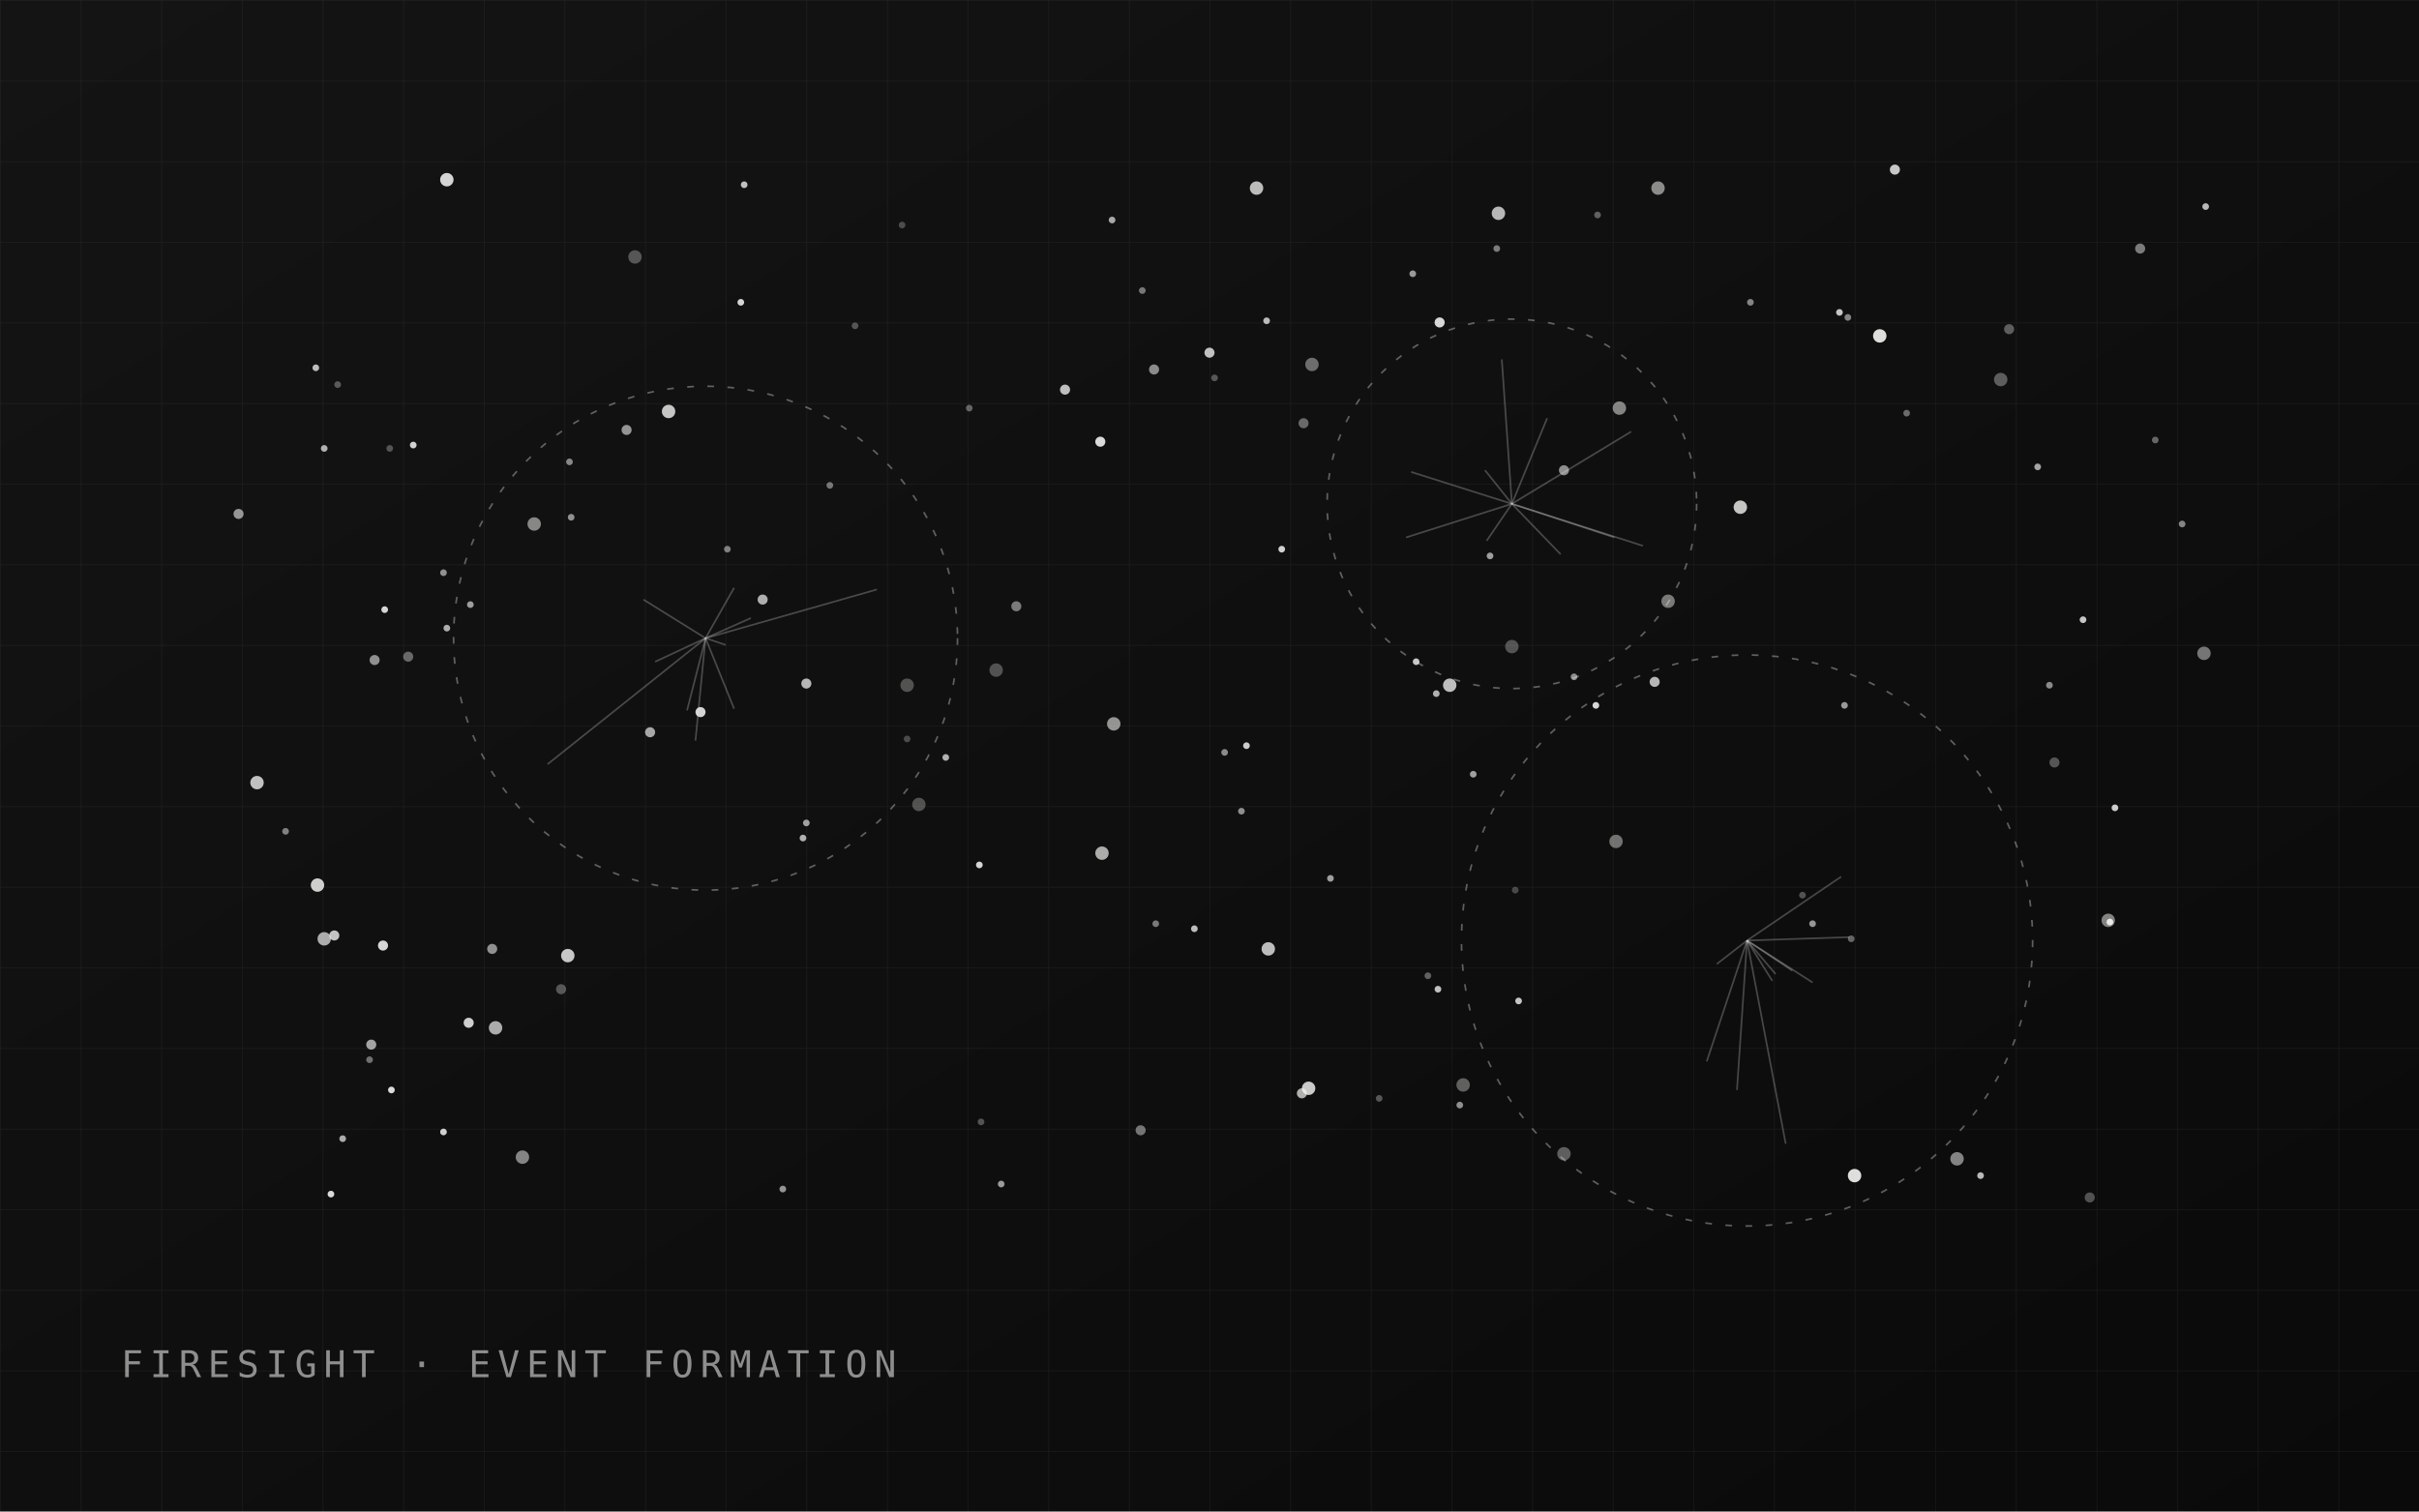
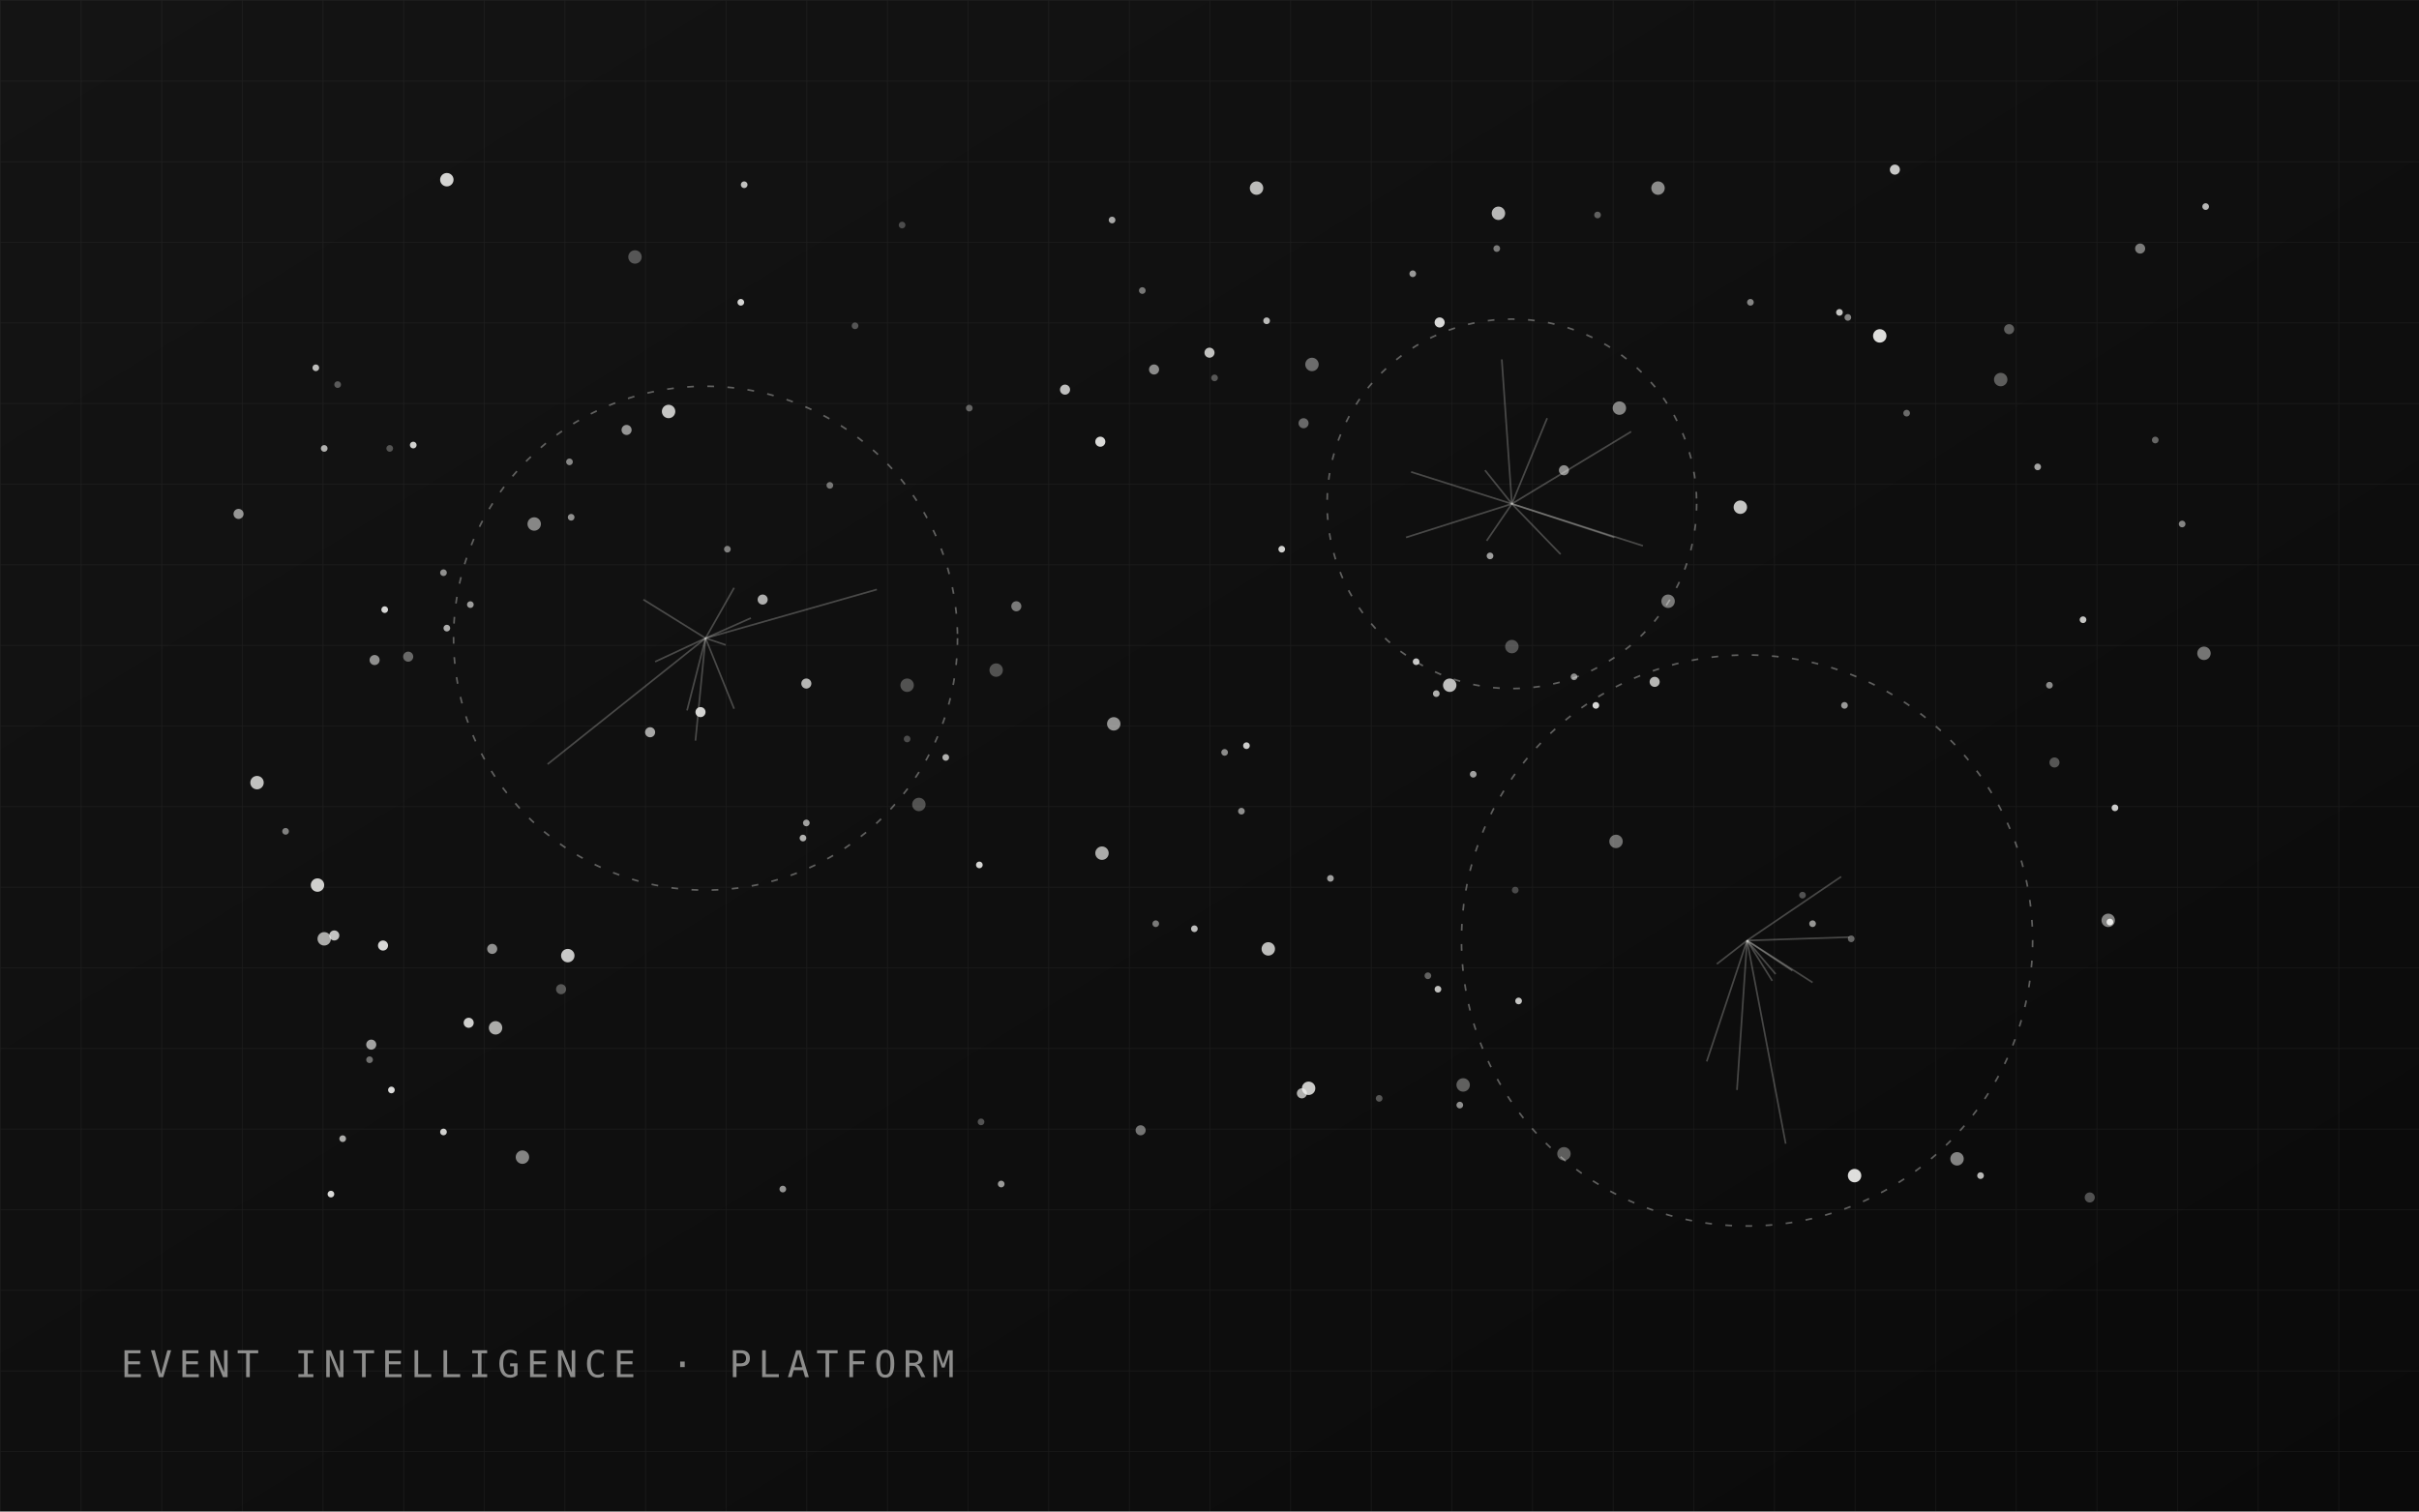
<svg xmlns="http://www.w3.org/2000/svg" viewBox="0 0 1440 900" width="1440" height="900">
  <defs>
    <linearGradient id="g" x1="0" y1="0" x2="1" y2="1">
      <stop offset="0" stop-color="#141414" />
      <stop offset="1" stop-color="#0a0a0a" />
    </linearGradient>
    <pattern id="grid" width="48" height="48" patternUnits="userSpaceOnUse">
      <path d="M48 0H0V48" fill="none" stroke="#ffffff" stroke-opacity="0.05" />
    </pattern>
  </defs>
  <rect width="1440" height="900" fill="url(#g)" />
  <rect width="1440" height="900" fill="url(#grid)" />
  <circle cx="509" cy="194" r="2" fill="#f5f5f3" fill-opacity="0.30" />
  <circle cx="763" cy="327" r="2" fill="#f5f5f3" fill-opacity="0.84" />
  <circle cx="378" cy="153" r="4" fill="#f5f5f3" fill-opacity="0.30" />
  <circle cx="229" cy="363" r="2" fill="#f5f5f3" fill-opacity="0.87" />
  <circle cx="877" cy="461" r="2" fill="#f5f5f3" fill-opacity="0.63" />
  <circle cx="596" cy="705" r="2" fill="#f5f5f3" fill-opacity="0.61" />
  <circle cx="280" cy="360" r="2" fill="#f5f5f3" fill-opacity="0.62" />
  <circle cx="792" cy="523" r="2" fill="#f5f5f3" fill-opacity="0.63" />
  <circle cx="887" cy="331" r="2" fill="#f5f5f3" fill-opacity="0.62" />
  <circle cx="863" cy="408" r="4" fill="#f5f5f3" fill-opacity="0.76" />
  <circle cx="679" cy="673" r="3" fill="#f5f5f3" fill-opacity="0.44" />
  <circle cx="1073" cy="533" r="2" fill="#f5f5f3" fill-opacity="0.30" />
  <circle cx="480" cy="407" r="3" fill="#f5f5f3" fill-opacity="0.72" />
  <circle cx="466" cy="708" r="2" fill="#f5f5f3" fill-opacity="0.58" />
  <circle cx="318" cy="312" r="4" fill="#f5f5f3" fill-opacity="0.52" />
  <circle cx="1274" cy="148" r="3" fill="#f5f5f3" fill-opacity="0.47" />
  <circle cx="540" cy="408" r="4" fill="#f5f5f3" fill-opacity="0.29" />
  <circle cx="232" cy="267" r="2" fill="#f5f5f3" fill-opacity="0.29" />
  <circle cx="962" cy="501" r="4" fill="#f5f5f3" fill-opacity="0.43" />
  <circle cx="583" cy="515" r="2" fill="#f5f5f3" fill-opacity="0.86" />
  <circle cx="547" cy="479" r="4" fill="#f5f5f3" fill-opacity="0.29" />
  <circle cx="1042" cy="180" r="2" fill="#f5f5f3" fill-opacity="0.51" />
  <circle cx="1220" cy="408" r="2" fill="#f5f5f3" fill-opacity="0.54" />
  <circle cx="779" cy="648" r="4" fill="#f5f5f3" fill-opacity="0.81" />
  <circle cx="454" cy="357" r="3" fill="#f5f5f3" fill-opacity="0.69" />
  <circle cx="577" cy="243" r="2" fill="#f5f5f3" fill-opacity="0.36" />
  <circle cx="398" cy="245" r="4" fill="#f5f5f3" fill-opacity="0.79" />
  <circle cx="339" cy="275" r="2" fill="#f5f5f3" fill-opacity="0.52" />
  <circle cx="563" cy="451" r="2" fill="#f5f5f3" fill-opacity="0.70" />
  <circle cx="739" cy="483" r="2" fill="#f5f5f3" fill-opacity="0.55" />
  <circle cx="1165" cy="690" r="4" fill="#f5f5f3" fill-opacity="0.51" />
  <circle cx="593" cy="399" r="4" fill="#f5f5f3" fill-opacity="0.29" />
  <circle cx="201" cy="229" r="2" fill="#f5f5f3" fill-opacity="0.32" />
  <circle cx="841" cy="163" r="2" fill="#f5f5f3" fill-opacity="0.60" />
  <circle cx="1259" cy="481" r="2" fill="#f5f5f3" fill-opacity="0.82" />
  <circle cx="857" cy="192" r="3" fill="#f5f5f3" fill-opacity="0.87" />
  <circle cx="843" cy="394" r="2" fill="#f5f5f3" fill-opacity="0.80" />
  <circle cx="1312" cy="389" r="4" fill="#f5f5f3" fill-opacity="0.45" />
  <circle cx="293" cy="565" r="3" fill="#f5f5f3" fill-opacity="0.56" />
  <circle cx="950" cy="420" r="2" fill="#f5f5f3" fill-opacity="0.87" />
  <circle cx="754" cy="191" r="2" fill="#f5f5f3" fill-opacity="0.74" />
  <circle cx="478" cy="499" r="2" fill="#f5f5f3" fill-opacity="0.70" />
  <circle cx="433" cy="327" r="2" fill="#f5f5f3" fill-opacity="0.48" />
  <circle cx="387" cy="436" r="3" fill="#f5f5f3" fill-opacity="0.66" />
  <circle cx="856" cy="589" r="2" fill="#f5f5f3" fill-opacity="0.77" />
  <circle cx="1102" cy="559" r="2" fill="#f5f5f3" fill-opacity="0.38" />
  <circle cx="711" cy="553" r="2" fill="#f5f5f3" fill-opacity="0.76" />
  <circle cx="687" cy="220" r="3" fill="#f5f5f3" fill-opacity="0.54" />
  <circle cx="1244" cy="713" r="3" fill="#f5f5f3" fill-opacity="0.30" />
  <circle cx="243" cy="391" r="3" fill="#f5f5f3" fill-opacity="0.38" />
  <circle cx="869" cy="658" r="2" fill="#f5f5f3" fill-opacity="0.56" />
  <circle cx="904" cy="596" r="2" fill="#f5f5f3" fill-opacity="0.79" />
  <circle cx="264" cy="341" r="2" fill="#f5f5f3" fill-opacity="0.56" />
  <circle cx="334" cy="589" r="3" fill="#f5f5f3" fill-opacity="0.31" />
  <circle cx="1255" cy="548" r="4" fill="#f5f5f3" fill-opacity="0.51" />
  <circle cx="1256" cy="549" r="2" fill="#f5f5f3" fill-opacity="0.90" />
  <circle cx="153" cy="466" r="4" fill="#f5f5f3" fill-opacity="0.77" />
  <circle cx="295" cy="612" r="4" fill="#f5f5f3" fill-opacity="0.68" />
  <circle cx="540" cy="440" r="2" fill="#f5f5f3" fill-opacity="0.26" />
  <circle cx="1079" cy="550" r="2" fill="#f5f5f3" fill-opacity="0.59" />
  <circle cx="1240" cy="369" r="2" fill="#f5f5f3" fill-opacity="0.79" />
  <circle cx="373" cy="256" r="3" fill="#f5f5f3" fill-opacity="0.58" />
  <circle cx="1036" cy="302" r="4" fill="#f5f5f3" fill-opacity="0.79" />
  <circle cx="193" cy="559" r="4" fill="#f5f5f3" fill-opacity="0.68" />
  <circle cx="1098" cy="420" r="2" fill="#f5f5f3" fill-opacity="0.60" />
  <circle cx="748" cy="112" r="4" fill="#f5f5f3" fill-opacity="0.75" />
  <circle cx="850" cy="581" r="2" fill="#f5f5f3" fill-opacity="0.36" />
  <circle cx="688" cy="550" r="2" fill="#f5f5f3" fill-opacity="0.46" />
  <circle cx="742" cy="444" r="2" fill="#f5f5f3" fill-opacity="0.82" />
  <circle cx="188" cy="219" r="2" fill="#f5f5f3" fill-opacity="0.75" />
  <circle cx="729" cy="448" r="2" fill="#f5f5f3" fill-opacity="0.54" />
  <circle cx="855" cy="413" r="2" fill="#f5f5f3" fill-opacity="0.70" />
  <circle cx="663" cy="431" r="4" fill="#f5f5f3" fill-opacity="0.58" />
  <circle cx="417" cy="424" r="3" fill="#f5f5f3" fill-opacity="0.85" />
  <circle cx="1191" cy="226" r="4" fill="#f5f5f3" fill-opacity="0.34" />
  <circle cx="266" cy="374" r="2" fill="#f5f5f3" fill-opacity="0.69" />
  <circle cx="634" cy="232" r="3" fill="#f5f5f3" fill-opacity="0.76" />
  <circle cx="1196" cy="196" r="3" fill="#f5f5f3" fill-opacity="0.34" />
  <circle cx="1179" cy="700" r="2" fill="#f5f5f3" fill-opacity="0.74" />
  <circle cx="233" cy="649" r="2" fill="#f5f5f3" fill-opacity="0.89" />
  <circle cx="1119" cy="200" r="4" fill="#f5f5f3" fill-opacity="0.90" />
  <circle cx="605" cy="361" r="3" fill="#f5f5f3" fill-opacity="0.46" />
  <circle cx="987" cy="112" r="4" fill="#f5f5f3" fill-opacity="0.54" />
  <circle cx="142" cy="306" r="3" fill="#f5f5f3" fill-opacity="0.58" />
  <circle cx="197" cy="711" r="2" fill="#f5f5f3" fill-opacity="0.88" />
  <circle cx="246" cy="265" r="2" fill="#f5f5f3" fill-opacity="0.84" />
  <circle cx="338" cy="569" r="4" fill="#f5f5f3" fill-opacity="0.80" />
  <circle cx="931" cy="687" r="4" fill="#f5f5f3" fill-opacity="0.35" />
  <circle cx="1223" cy="454" r="3" fill="#f5f5f3" fill-opacity="0.31" />
  <circle cx="189" cy="527" r="4" fill="#f5f5f3" fill-opacity="0.83" />
  <circle cx="443" cy="110" r="2" fill="#f5f5f3" fill-opacity="0.77" />
  <circle cx="220" cy="631" r="2" fill="#f5f5f3" fill-opacity="0.42" />
  <circle cx="266" cy="107" r="4" fill="#f5f5f3" fill-opacity="0.85" />
  <circle cx="441" cy="180" r="2" fill="#f5f5f3" fill-opacity="0.86" />
  <circle cx="1283" cy="262" r="2" fill="#f5f5f3" fill-opacity="0.38" />
  <circle cx="494" cy="289" r="2" fill="#f5f5f3" fill-opacity="0.44" />
  <circle cx="720" cy="210" r="3" fill="#f5f5f3" fill-opacity="0.77" />
  <circle cx="1313" cy="123" r="2" fill="#f5f5f3" fill-opacity="0.73" />
  <circle cx="781" cy="217" r="4" fill="#f5f5f3" fill-opacity="0.41" />
  <circle cx="656" cy="508" r="4" fill="#f5f5f3" fill-opacity="0.68" />
  <circle cx="775" cy="651" r="3" fill="#f5f5f3" fill-opacity="0.70" />
  <circle cx="1299" cy="312" r="2" fill="#f5f5f3" fill-opacity="0.51" />
  <circle cx="537" cy="134" r="2" fill="#f5f5f3" fill-opacity="0.26" />
  <circle cx="871" cy="646" r="4" fill="#f5f5f3" fill-opacity="0.36" />
  <circle cx="221" cy="622" r="3" fill="#f5f5f3" fill-opacity="0.64" />
  <circle cx="951" cy="128" r="2" fill="#f5f5f3" fill-opacity="0.35" />
  <circle cx="655" cy="263" r="3" fill="#f5f5f3" fill-opacity="0.88" />
  <circle cx="776" cy="252" r="3" fill="#f5f5f3" fill-opacity="0.39" />
  <circle cx="340" cy="308" r="2" fill="#f5f5f3" fill-opacity="0.56" />
  <circle cx="723" cy="225" r="2" fill="#f5f5f3" fill-opacity="0.31" />
  <circle cx="1100" cy="189" r="2" fill="#f5f5f3" fill-opacity="0.51" />
  <circle cx="480" cy="490" r="2" fill="#f5f5f3" fill-opacity="0.63" />
  <circle cx="755" cy="565" r="4" fill="#f5f5f3" fill-opacity="0.75" />
  <circle cx="985" cy="406" r="3" fill="#f5f5f3" fill-opacity="0.72" />
  <circle cx="892" cy="127" r="4" fill="#f5f5f3" fill-opacity="0.73" />
  <circle cx="1095" cy="186" r="2" fill="#f5f5f3" fill-opacity="0.79" />
  <circle cx="821" cy="654" r="2" fill="#f5f5f3" fill-opacity="0.31" />
  <circle cx="170" cy="495" r="2" fill="#f5f5f3" fill-opacity="0.49" />
  <circle cx="662" cy="131" r="2" fill="#f5f5f3" fill-opacity="0.66" />
  <circle cx="937" cy="403" r="2" fill="#f5f5f3" fill-opacity="0.55" />
  <circle cx="204" cy="678" r="2" fill="#f5f5f3" fill-opacity="0.68" />
  <circle cx="199" cy="557" r="3" fill="#f5f5f3" fill-opacity="0.78" />
  <circle cx="1135" cy="246" r="2" fill="#f5f5f3" fill-opacity="0.40" />
  <circle cx="900" cy="385" r="4" fill="#f5f5f3" fill-opacity="0.30" />
  <circle cx="1213" cy="278" r="2" fill="#f5f5f3" fill-opacity="0.65" />
  <circle cx="891" cy="148" r="2" fill="#f5f5f3" fill-opacity="0.47" />
  <circle cx="902" cy="530" r="2" fill="#f5f5f3" fill-opacity="0.26" />
  <circle cx="193" cy="267" r="2" fill="#f5f5f3" fill-opacity="0.70" />
  <circle cx="931" cy="280" r="3" fill="#f5f5f3" fill-opacity="0.55" />
  <circle cx="680" cy="173" r="2" fill="#f5f5f3" fill-opacity="0.45" />
  <circle cx="223" cy="393" r="3" fill="#f5f5f3" fill-opacity="0.55" />
  <circle cx="1104" cy="700" r="4" fill="#f5f5f3" fill-opacity="0.90" />
  <circle cx="584" cy="668" r="2" fill="#f5f5f3" fill-opacity="0.30" />
  <circle cx="228" cy="563" r="3" fill="#f5f5f3" fill-opacity="0.87" />
  <circle cx="279" cy="609" r="3" fill="#f5f5f3" fill-opacity="0.83" />
  <circle cx="964" cy="243" r="4" fill="#f5f5f3" fill-opacity="0.51" />
  <circle cx="311" cy="689" r="4" fill="#f5f5f3" fill-opacity="0.51" />
  <circle cx="993" cy="358" r="4" fill="#f5f5f3" fill-opacity="0.46" />
  <circle cx="1128" cy="101" r="3" fill="#f5f5f3" fill-opacity="0.80" />
  <circle cx="264" cy="674" r="2" fill="#f5f5f3" fill-opacity="0.84" />
  <circle cx="420" cy="380" r="150" fill="none" stroke="#f5f5f3" stroke-opacity="0.35" stroke-dasharray="4 8" />
  <line x1="420" y1="380" x2="409" y2="423" stroke="#f5f5f3" stroke-opacity="0.25" />
  <line x1="420" y1="380" x2="326" y2="455" stroke="#f5f5f3" stroke-opacity="0.25" />
  <line x1="420" y1="380" x2="383" y2="357" stroke="#f5f5f3" stroke-opacity="0.25" />
  <line x1="420" y1="380" x2="390" y2="394" stroke="#f5f5f3" stroke-opacity="0.25" />
  <line x1="420" y1="380" x2="432" y2="384" stroke="#f5f5f3" stroke-opacity="0.25" />
  <line x1="420" y1="380" x2="437" y2="350" stroke="#f5f5f3" stroke-opacity="0.25" />
  <line x1="420" y1="380" x2="447" y2="368" stroke="#f5f5f3" stroke-opacity="0.25" />
  <line x1="420" y1="380" x2="414" y2="441" stroke="#f5f5f3" stroke-opacity="0.25" />
  <line x1="420" y1="380" x2="437" y2="422" stroke="#f5f5f3" stroke-opacity="0.25" />
  <line x1="420" y1="380" x2="522" y2="351" stroke="#f5f5f3" stroke-opacity="0.25" />
  <circle cx="900" cy="300" r="110" fill="none" stroke="#f5f5f3" stroke-opacity="0.35" stroke-dasharray="4 8" />
  <line x1="900" y1="300" x2="921" y2="249" stroke="#f5f5f3" stroke-opacity="0.25" />
  <line x1="900" y1="300" x2="971" y2="257" stroke="#f5f5f3" stroke-opacity="0.25" />
  <line x1="900" y1="300" x2="840" y2="281" stroke="#f5f5f3" stroke-opacity="0.25" />
  <line x1="900" y1="300" x2="961" y2="320" stroke="#f5f5f3" stroke-opacity="0.25" />
  <line x1="900" y1="300" x2="837" y2="320" stroke="#f5f5f3" stroke-opacity="0.25" />
  <line x1="900" y1="300" x2="884" y2="280" stroke="#f5f5f3" stroke-opacity="0.25" />
  <line x1="900" y1="300" x2="978" y2="325" stroke="#f5f5f3" stroke-opacity="0.25" />
  <line x1="900" y1="300" x2="929" y2="330" stroke="#f5f5f3" stroke-opacity="0.25" />
  <line x1="900" y1="300" x2="885" y2="322" stroke="#f5f5f3" stroke-opacity="0.25" />
  <line x1="900" y1="300" x2="894" y2="214" stroke="#f5f5f3" stroke-opacity="0.25" />
  <circle cx="1040" cy="560" r="170" fill="none" stroke="#f5f5f3" stroke-opacity="0.35" stroke-dasharray="4 8" />
  <line x1="1040" y1="560" x2="1034" y2="649" stroke="#f5f5f3" stroke-opacity="0.25" />
  <line x1="1040" y1="560" x2="1016" y2="632" stroke="#f5f5f3" stroke-opacity="0.25" />
  <line x1="1040" y1="560" x2="1022" y2="574" stroke="#f5f5f3" stroke-opacity="0.25" />
  <line x1="1040" y1="560" x2="1055" y2="584" stroke="#f5f5f3" stroke-opacity="0.25" />
  <line x1="1040" y1="560" x2="1096" y2="522" stroke="#f5f5f3" stroke-opacity="0.25" />
  <line x1="1040" y1="560" x2="1063" y2="681" stroke="#f5f5f3" stroke-opacity="0.25" />
  <line x1="1040" y1="560" x2="1101" y2="558" stroke="#f5f5f3" stroke-opacity="0.25" />
  <line x1="1040" y1="560" x2="1057" y2="580" stroke="#f5f5f3" stroke-opacity="0.25" />
  <line x1="1040" y1="560" x2="1079" y2="585" stroke="#f5f5f3" stroke-opacity="0.25" />
  <line x1="1040" y1="560" x2="1067" y2="578" stroke="#f5f5f3" stroke-opacity="0.25" />
-   <text x="72" y="820" font-family="ui-monospace, SFMono-Regular, Menlo, monospace" font-size="22" fill="#f5f5f3" fill-opacity="0.55" letter-spacing="4">FIRESIGHT · EVENT FORMATION</text>
+   <text x="72" y="820" font-family="ui-monospace, SFMono-Regular, Menlo, monospace" font-size="22" fill="#f5f5f3" fill-opacity="0.55" letter-spacing="4">EVENT INTELLIGENCE · PLATFORM</text>
</svg>
